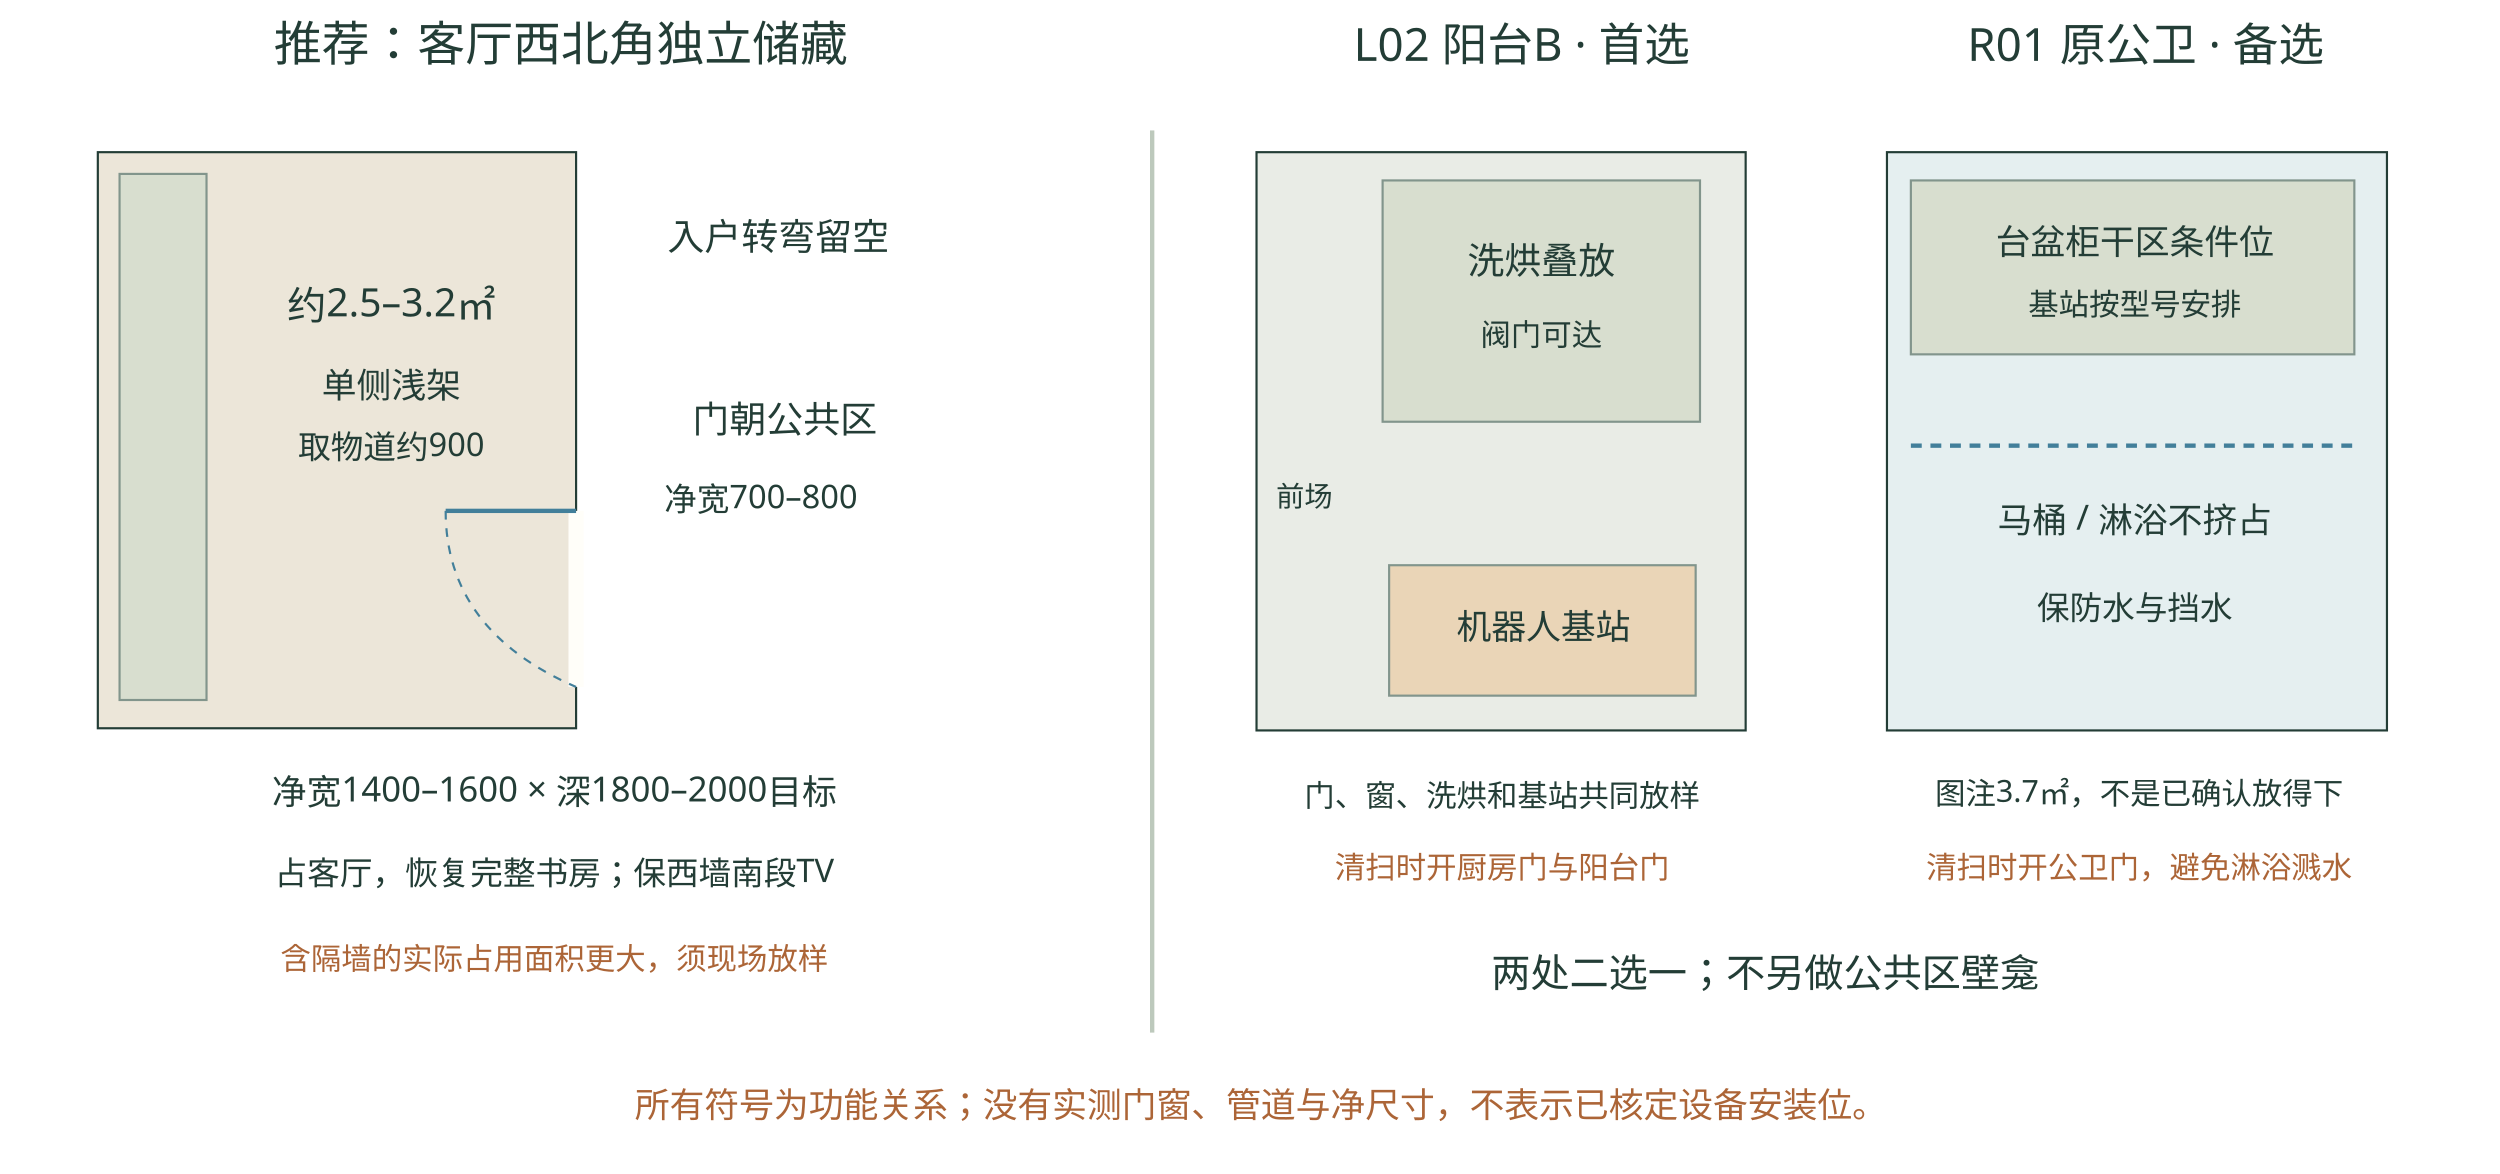
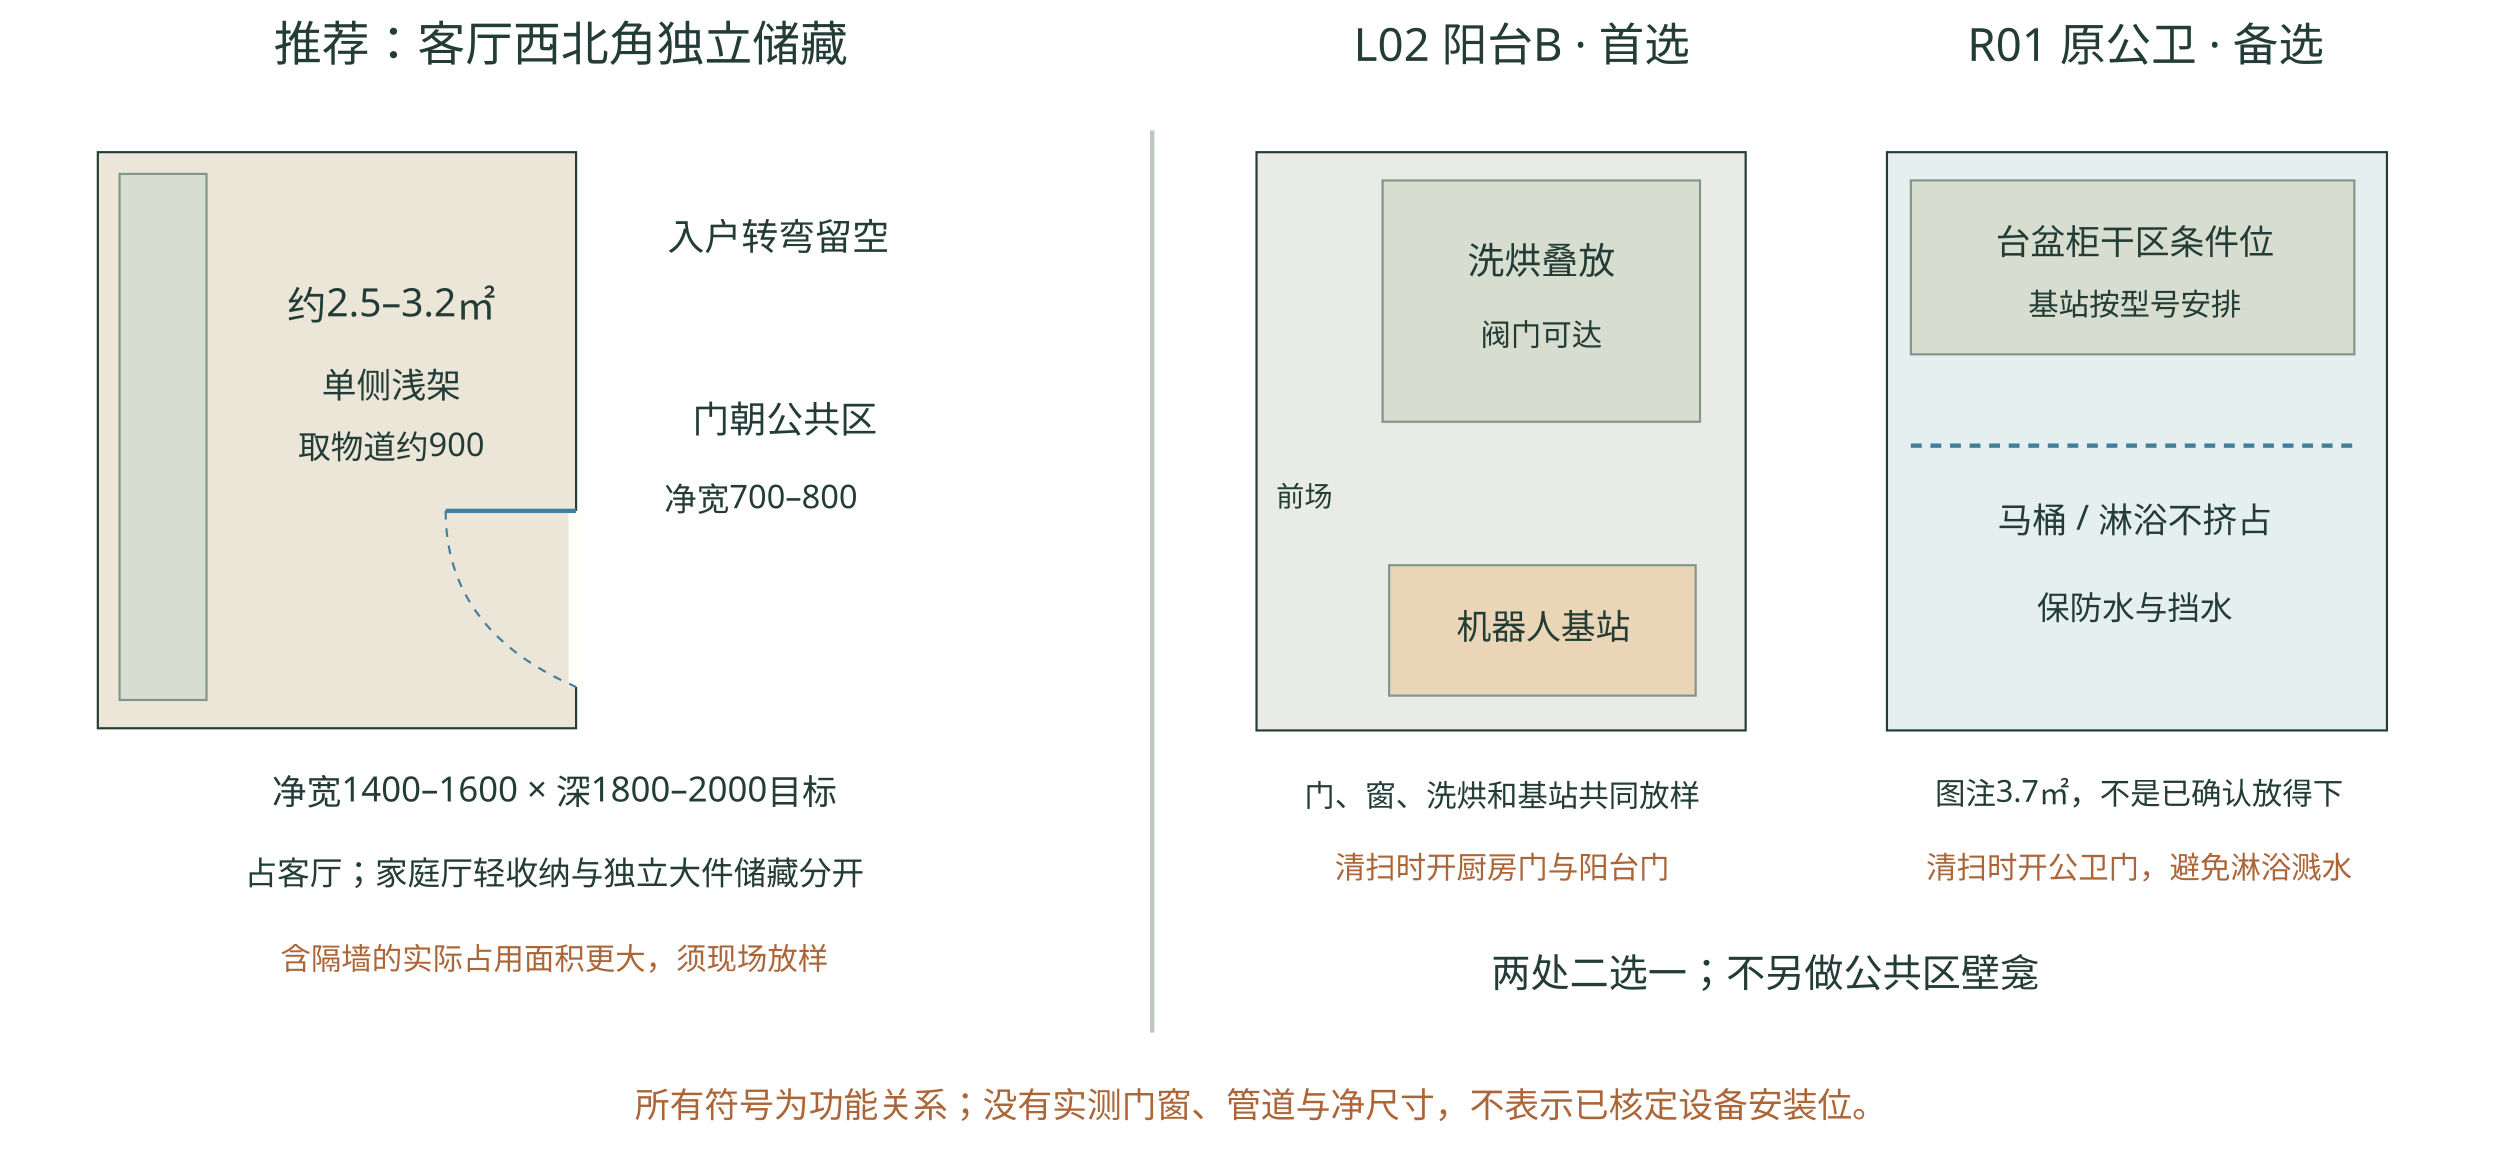
<svg xmlns="http://www.w3.org/2000/svg" viewBox="0 0 1150 540" role="img" aria-label="西北角独立储藏推荐位与两处机器人候选位置">
  <g font-family="Microsoft YaHei, sans-serif">
    <text x="258" y="28" font-size="22" fill="#233d36" text-anchor="middle">推荐：客厅西北角独立储藏</text>
    <rect x="45" y="70" width="220" height="265" rx="0" fill="#ece6d9" stroke="#233d36" />
    <rect x="55" y="80" width="40" height="242" rx="0" fill="#d8decf" stroke="#82958c" />
    <text x="180" y="147" font-size="18" fill="#233d36" text-anchor="middle">约2.5–3.2㎡</text>
    <text x="180" y="183" font-size="16" fill="#233d36" text-anchor="middle">单侧浅架</text>
    <text x="180" y="211" font-size="15" fill="#233d36" text-anchor="middle">取物道约900</text>
    <line x1="265" y1="235" x2="265" y2="316" stroke="#fffef9" stroke-width="7" stroke-dasharray="" />
    <line x1="265" y1="235" x2="205" y2="235" stroke="#427f9a" stroke-width="2" stroke-dasharray="" />
    <path d="M205 235 Q205 290 265 316" fill="none" stroke="#427f9a" stroke-dasharray="4 4" />
    <text x="358" y="115" font-size="17" fill="#233d36" text-anchor="middle">入户转弯留空</text>
    <text x="361" y="199" font-size="17" fill="#233d36" text-anchor="middle">门朝公共区</text>
    <text x="350" y="235" font-size="15" fill="#233d36" text-anchor="middle">净宽700–800</text>
    <text x="255" y="370" font-size="16" fill="#233d36" text-anchor="middle">净宽1400–1600 × 深1800–2000目标</text>
-     <text x="255" y="407" font-size="15" fill="#233d36" text-anchor="middle">占客厅，恢复完整书房；保西墙南段TV</text>
+     <text x="255" y="407" font-size="15" fill="#233d36" text-anchor="middle">占客厅；家庭厅轻收纳与独立大件储藏分开</text>
    <text x="255" y="446" font-size="14" fill="#ac6537" text-anchor="middle">含隔墙的实际占用面积更大，须现场放样</text>
    <line x1="530" y1="60" x2="530" y2="475" stroke="#bdc9bc" stroke-width="2" stroke-dasharray="" />
    <text x="700" y="28" font-size="21" fill="#233d36" text-anchor="middle">L02 阳台B · 首选</text>
    <rect x="578" y="70" width="225" height="266" rx="0" fill="#e9ece6" stroke="#233d36" />
    <rect x="636" y="83" width="146" height="111" rx="0" fill="#d8decf" stroke="#82958c" />
    <text x="709" y="126" font-size="17" fill="#233d36" text-anchor="middle">洗烘叠放</text>
    <text x="709" y="159" font-size="14" fill="#233d36" text-anchor="middle">阀门可达</text>
    <rect x="639" y="260" width="141" height="60" rx="0" fill="#ead5b7" stroke="#82958c" />
    <text x="710" y="294" font-size="16" fill="#233d36" text-anchor="middle">机器人基站</text>
    <text x="600" y="233" font-size="13" fill="#233d36" text-anchor="middle">前场</text>
    <text x="691" y="371" font-size="14" fill="#233d36" text-anchor="middle">门、窗、洗烘和基站共同放样</text>
    <text x="691" y="404" font-size="14" fill="#ac6537" text-anchor="middle">清扫时开厨房门与阳台门</text>
    <text x="987" y="28" font-size="21" fill="#233d36" text-anchor="middle">R01 原公卫 · 备选</text>
    <rect x="868" y="70" width="230" height="266" rx="0" fill="#e5eff0" stroke="#233d36" />
    <rect x="879" y="83" width="204" height="80" rx="0" fill="#d8decf" stroke="#82958c" />
    <text x="982" y="117" font-size="16" fill="#233d36" text-anchor="middle">台盆柜干区条件位</text>
    <text x="982" y="145" font-size="14" fill="#233d36" text-anchor="middle">基站按型号安排</text>
    <line x1="879" y1="205" x2="1085" y2="205" stroke="#427f9a" stroke-width="2" stroke-dasharray="5 4" />
    <text x="982" y="245" font-size="16" fill="#233d36" text-anchor="middle">马桶 / 淋浴不挤占</text>
    <text x="982" y="285" font-size="15" fill="#233d36" text-anchor="middle">保防水与挡水</text>
    <text x="984" y="370" font-size="14" fill="#233d36" text-anchor="middle">图注3.7㎡，不是已确认放得下</text>
    <text x="984" y="404" font-size="14" fill="#ac6537" text-anchor="middle">清扫时开公卫门，避免淋浴溅水</text>
    <text x="812" y="454" font-size="18" fill="#233d36" text-anchor="middle">两处二选一；不另做公共区壁龛</text>
    <text x="580" y="514" font-size="16" fill="#ac6537" text-anchor="middle">所有符号为功能关系；没有实测门窗、管道与净尺寸，不表示已核定设备安装位。</text>
  </g>
</svg>
